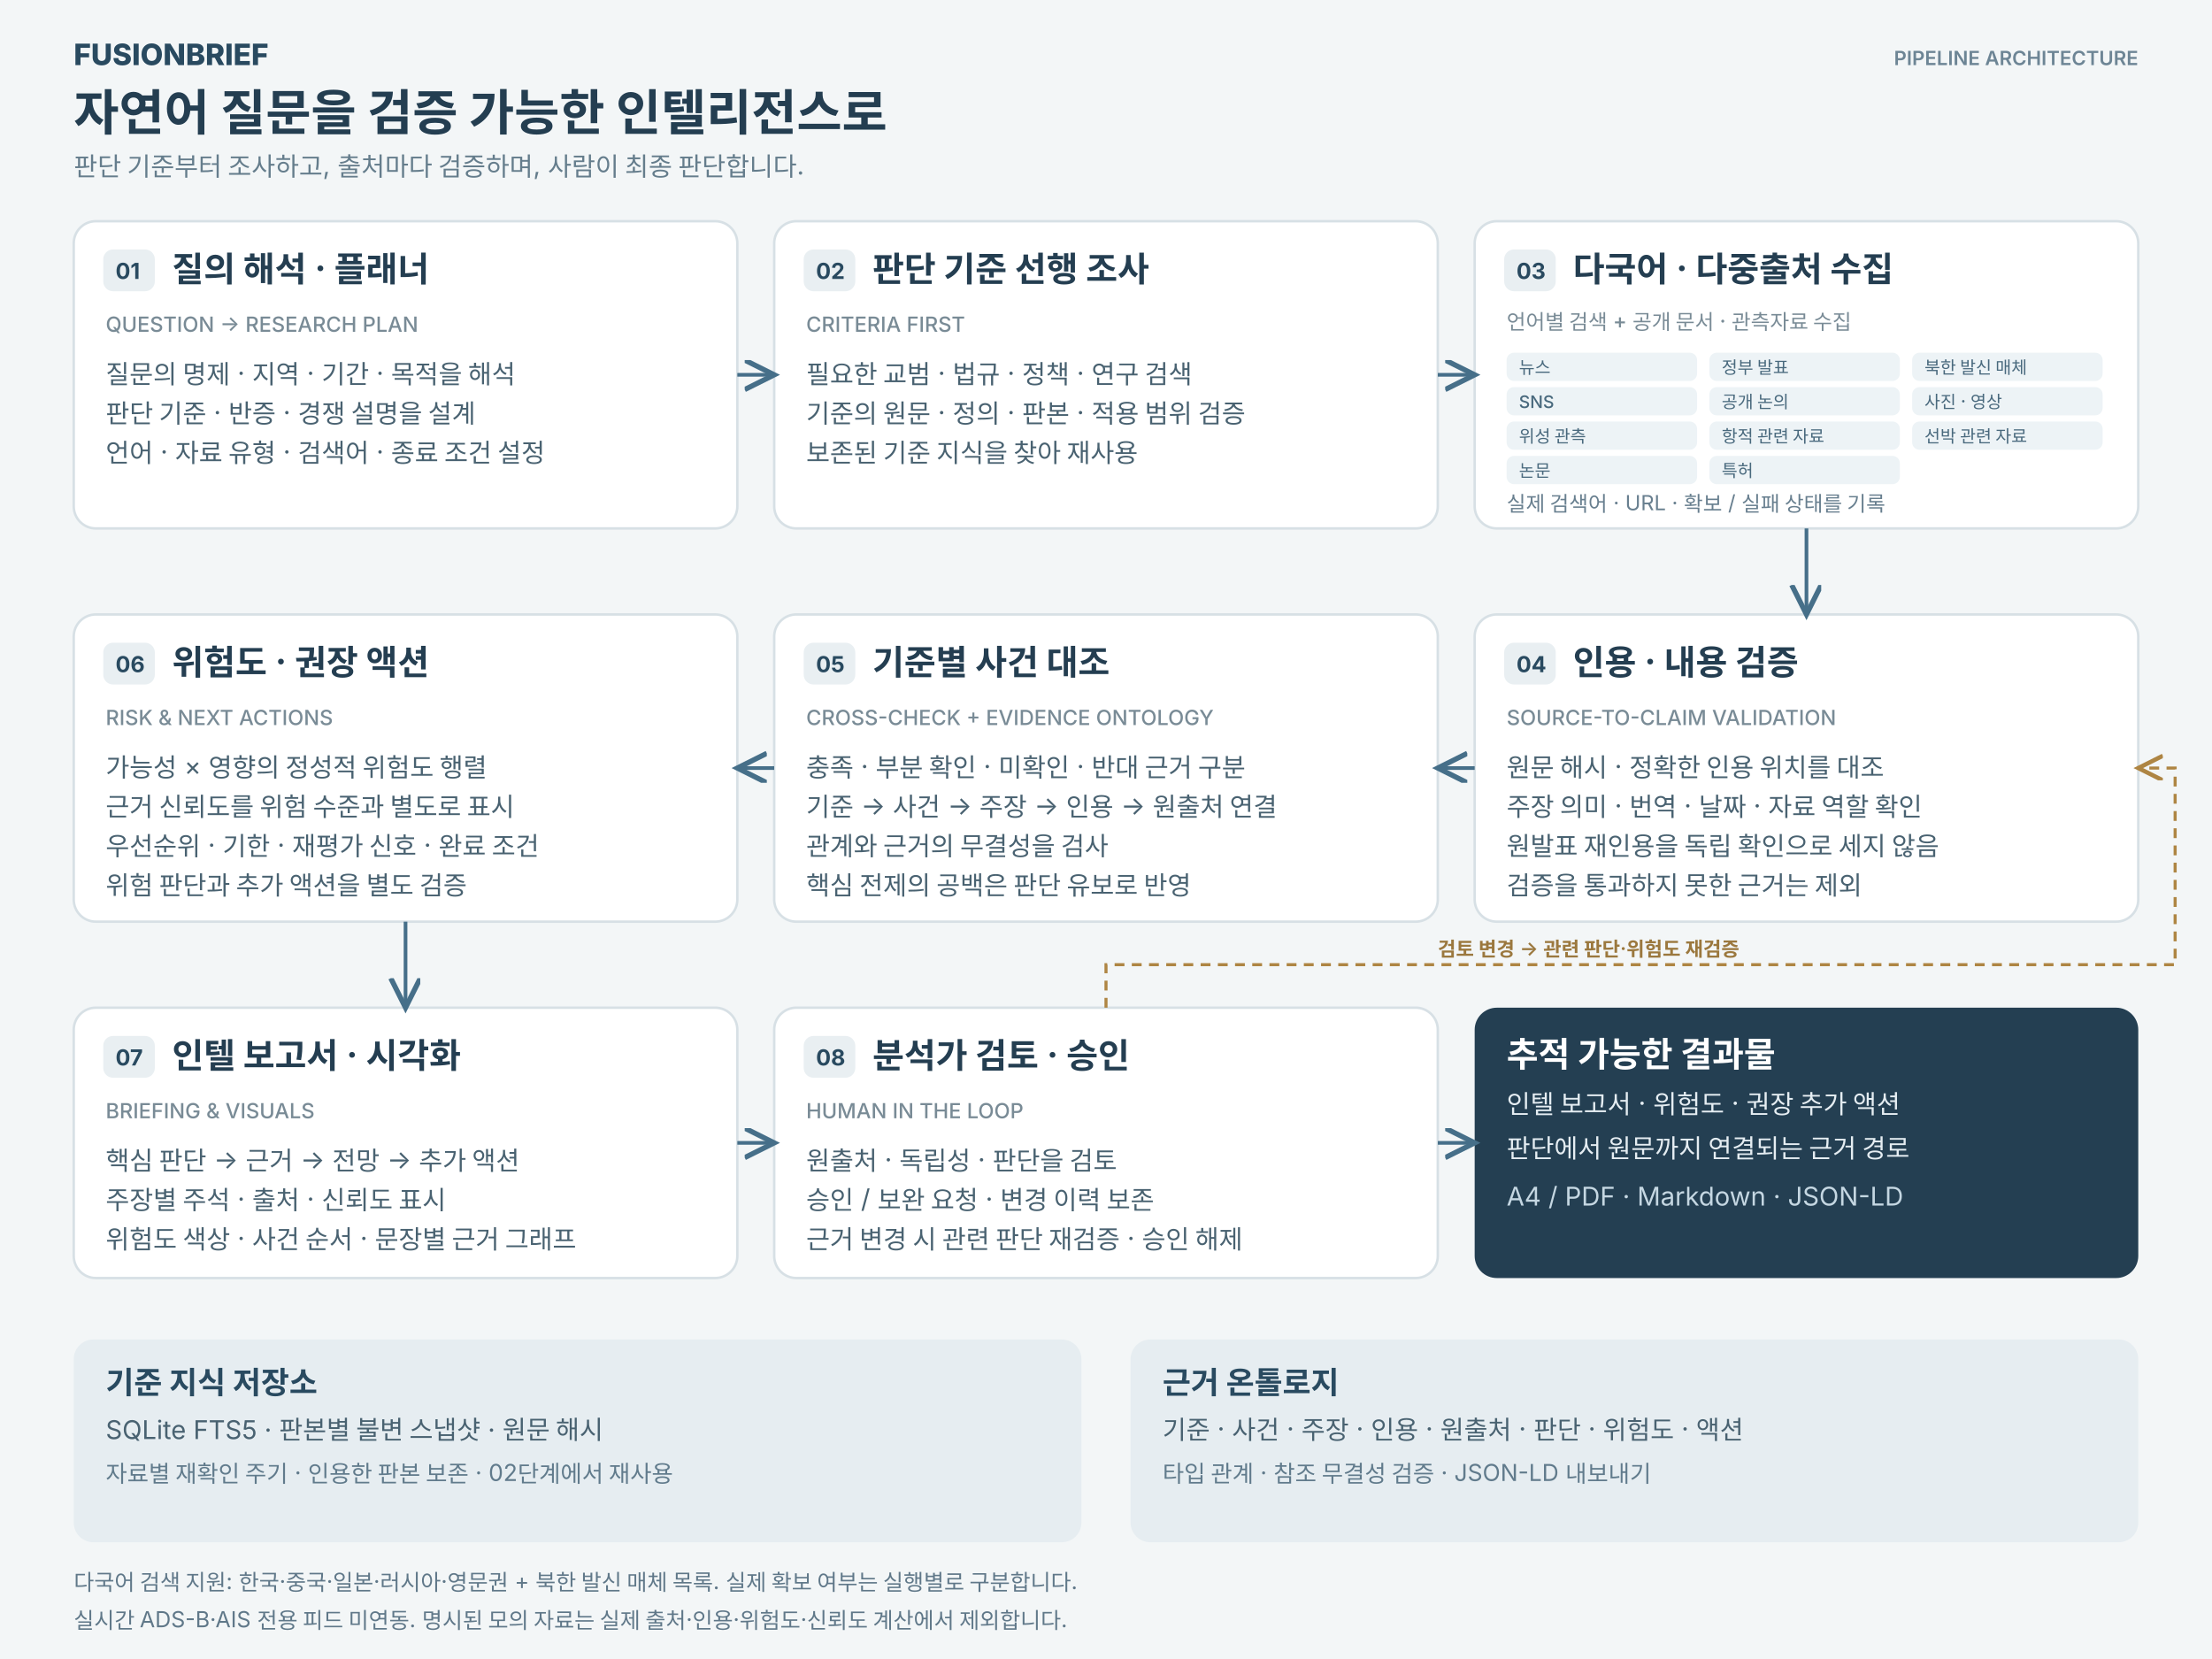
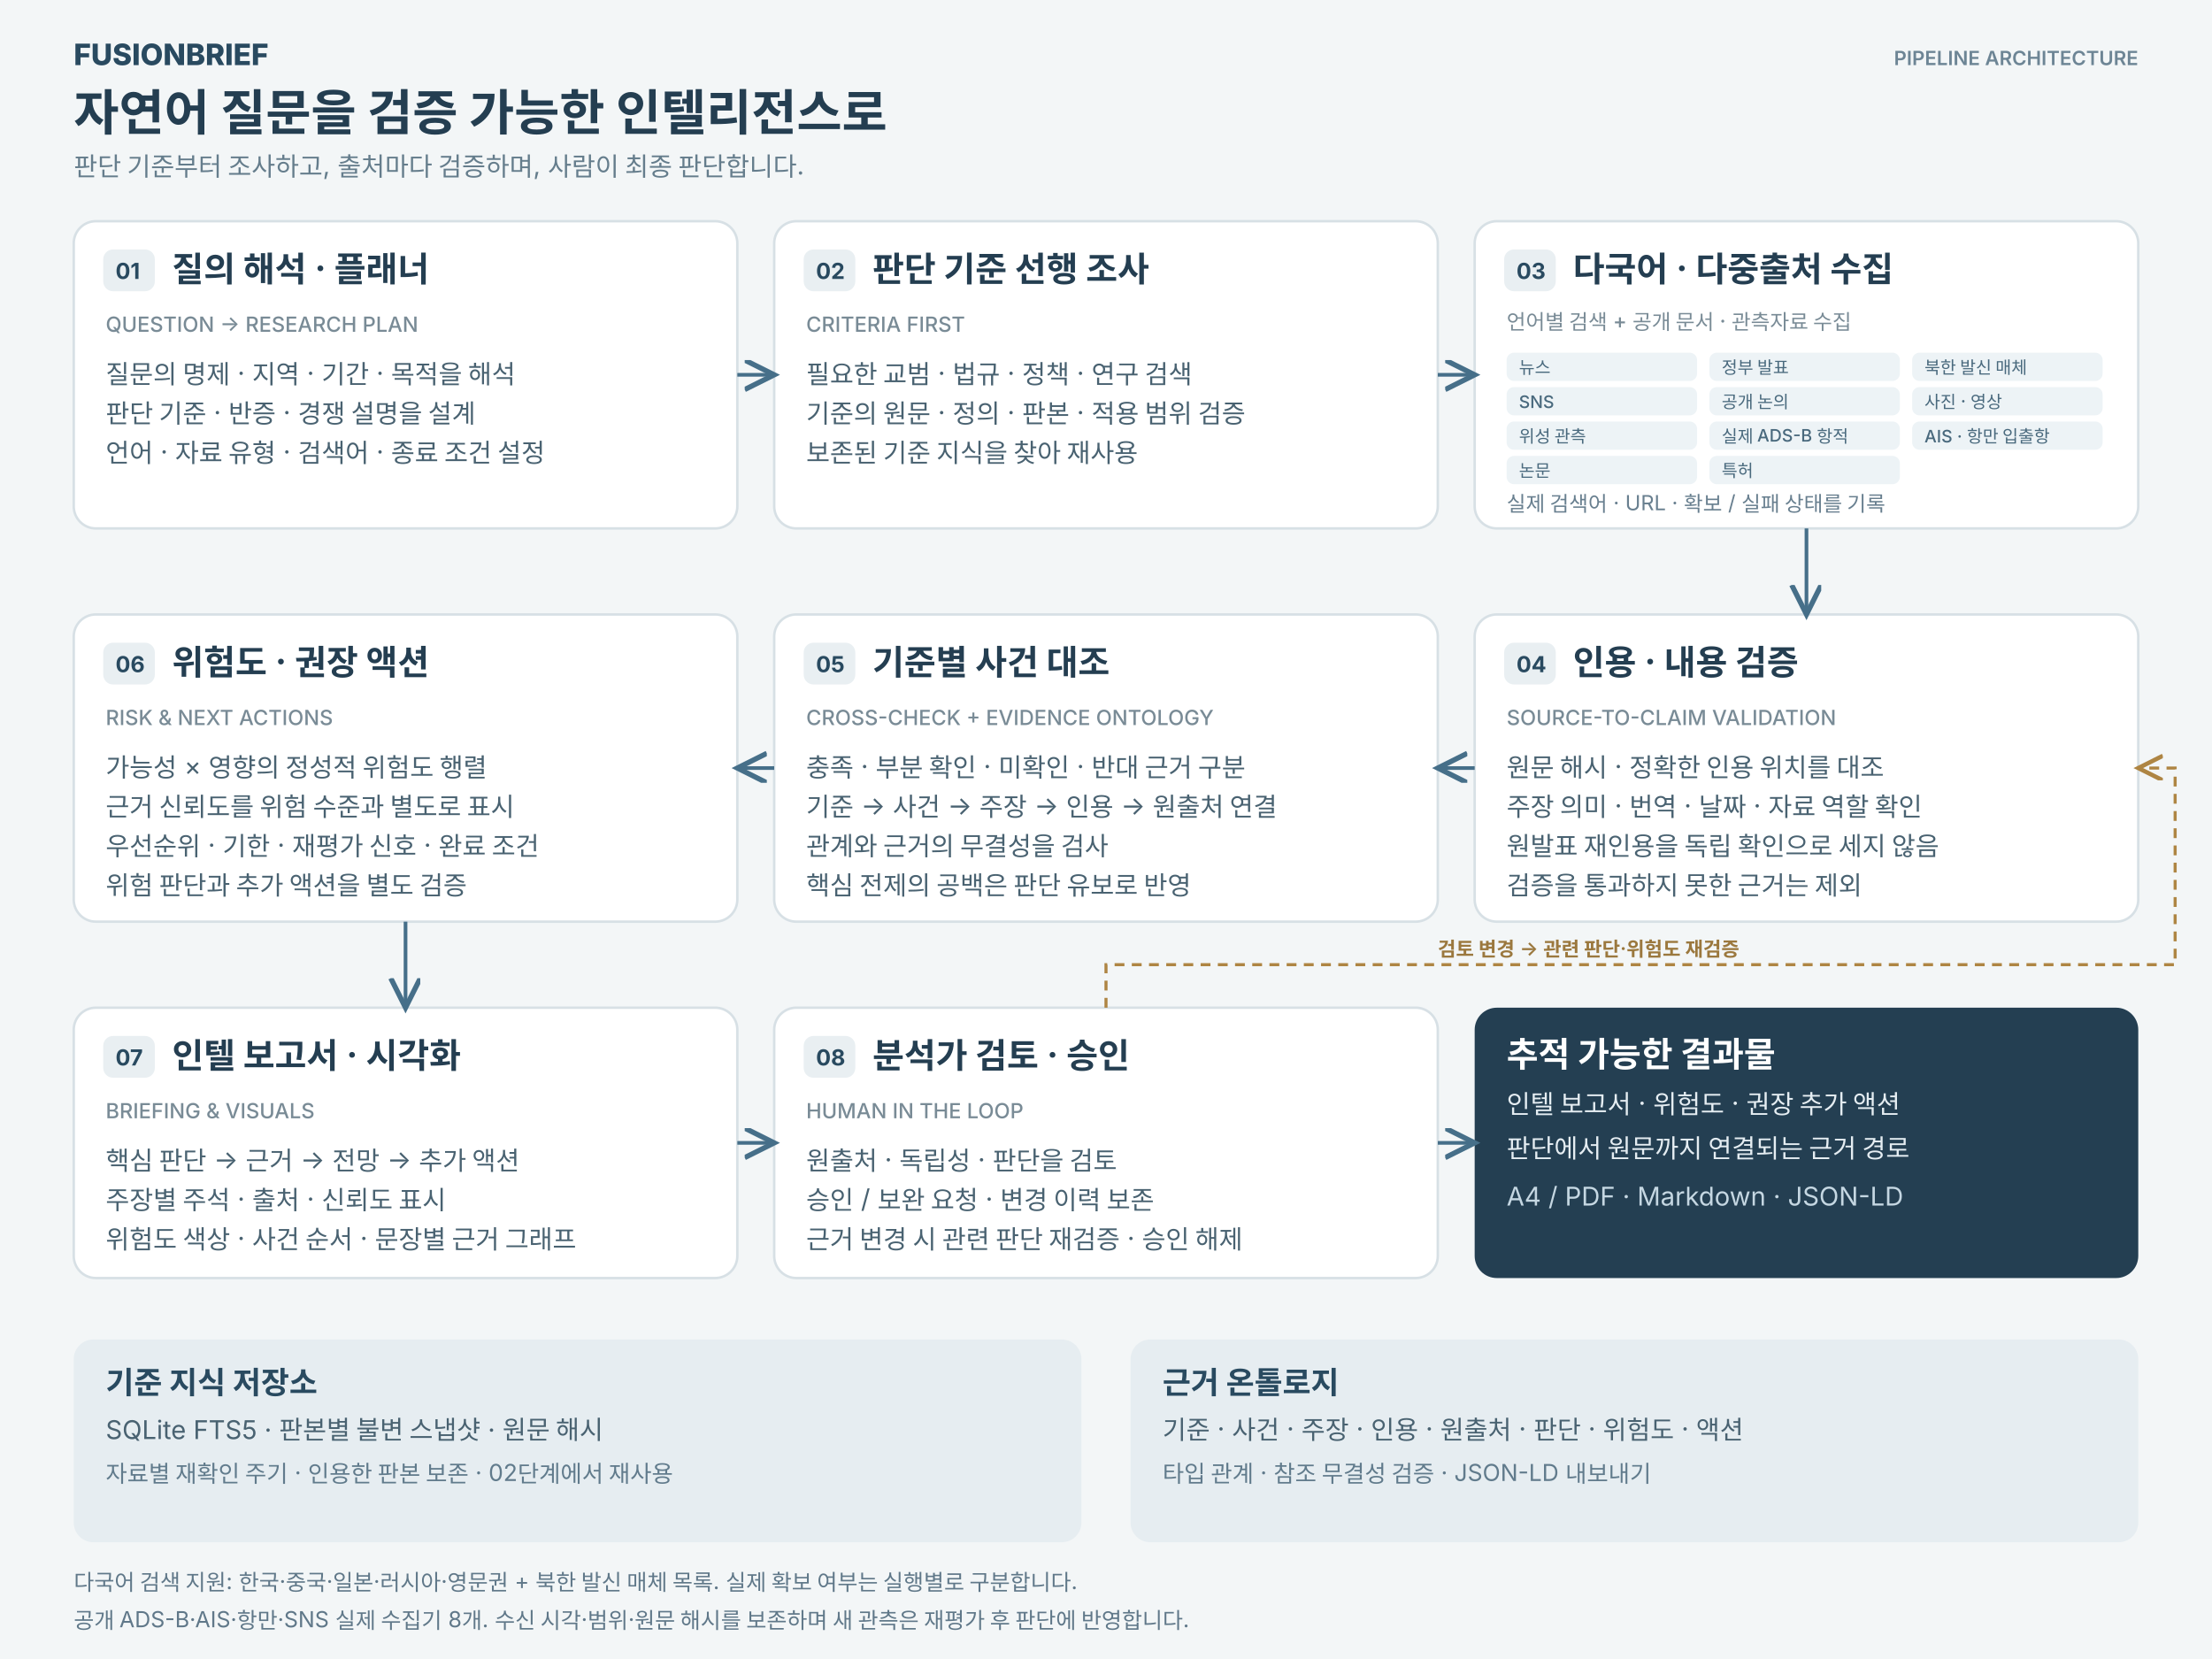
<svg xmlns="http://www.w3.org/2000/svg" width="1800" height="1350" viewBox="0 0 1800 1350" role="img" aria-labelledby="title desc">
  <defs>
    <marker id="arrow" markerWidth="10" markerHeight="10" refX="8" refY="4" orient="auto">
      <path d="M0 0 L8 4 L0 8" fill="none" stroke="#466f89" stroke-width="1.4" />
    </marker>
    <marker id="feedback" markerWidth="10" markerHeight="10" refX="8" refY="4" orient="auto">
      <path d="M0 0 L8 4 L0 8" fill="none" stroke="#ae8543" stroke-width="1.4" />
    </marker>
  </defs>
  <style>text{font-family:-apple-system,BlinkMacSystemFont,'Apple SD Gothic Neo','Noto Sans KR',sans-serif}</style>
  <rect width="1800" height="1350" fill="#f3f6f7" />
  <text x="60" y="53" font-size="24" fill="#294a60" font-weight="800">FUSIONBRIEF</text>
  <text x="1740" text-anchor="end" y="53" font-size="16" fill="#6d8595" font-weight="600">PIPELINE ARCHITECTURE</text>
  <text x="60" y="106" font-size="40" fill="#243e51" font-weight="750">자연어 질문을 검증 가능한 인텔리전스로</text>
  <text x="60" y="143" font-size="21" fill="#657d8c" font-weight="400">판단 기준부터 조사하고, 출처마다 검증하며, 사람이 최종 판단합니다.</text>
  <g>
    <rect x="60" y="180" width="540" height="250" rx="18" fill="white" stroke="#d7e0e5" stroke-width="2" />
    <rect x="84" y="203" width="42" height="34" rx="8" fill="#e9eff2" />
    <text x="94" y="227" font-size="18" fill="#294a60" font-weight="700">01</text>
    <text x="140" y="229" font-size="28" fill="#243e51" font-weight="700">질의 해석 · 플래너</text>
    <text x="86" y="270" font-size="17" fill="#798b96" font-weight="500">QUESTION → RESEARCH PLAN</text>
    <text x="86" y="312" font-size="21" fill="#496271" font-weight="400">질문의 명제 · 지역 · 기간 · 목적을 해석</text>
    <text x="86" y="344" font-size="21" fill="#496271" font-weight="400">판단 기준 · 반증 · 경쟁 설명을 설계</text>
    <text x="86" y="376" font-size="21" fill="#496271" font-weight="400">언어 · 자료 유형 · 검색어 · 종료 조건 설정</text>
  </g>
  <g>
    <rect x="630" y="180" width="540" height="250" rx="18" fill="white" stroke="#d7e0e5" stroke-width="2" />
    <rect x="654" y="203" width="42" height="34" rx="8" fill="#e9eff2" />
    <text x="664" y="227" font-size="18" fill="#294a60" font-weight="700">02</text>
    <text x="710" y="229" font-size="28" fill="#243e51" font-weight="700">판단 기준 선행 조사</text>
    <text x="656" y="270" font-size="17" fill="#798b96" font-weight="500">CRITERIA FIRST</text>
    <text x="656" y="312" font-size="21" fill="#496271" font-weight="400">필요한 교범 · 법규 · 정책 · 연구 검색</text>
    <text x="656" y="344" font-size="21" fill="#496271" font-weight="400">기준의 원문 · 정의 · 판본 · 적용 범위 검증</text>
    <text x="656" y="376" font-size="21" fill="#496271" font-weight="400">보존된 기준 지식을 찾아 재사용</text>
  </g>
  <g>
    <rect x="1200" y="180" width="540" height="250" rx="18" fill="white" stroke="#d7e0e5" stroke-width="2" />
    <rect x="1224" y="203" width="42" height="34" rx="8" fill="#e9eff2" />
    <text x="1234" y="227" font-size="18" fill="#294a60" font-weight="700">03</text>
    <text x="1280" y="229" font-size="28" fill="#243e51" font-weight="700">다국어 · 다중출처 수집</text>
    <text x="1226" y="268" font-size="17" fill="#798b96" font-weight="500">언어별 검색 + 공개 문서 · 관측자료 수집</text>
    <rect x="1226" y="287" width="155" height="23" rx="6" fill="#edf3f6" />
    <text x="1236" y="304" font-size="14" fill="#49697d" font-weight="500">뉴스</text>
    <rect x="1391" y="287" width="155" height="23" rx="6" fill="#edf3f6" />
    <text x="1401" y="304" font-size="14" fill="#49697d" font-weight="500">정부 발표</text>
    <rect x="1556" y="287" width="155" height="23" rx="6" fill="#edf3f6" />
    <text x="1566" y="304" font-size="14" fill="#49697d" font-weight="500">북한 발신 매체</text>
    <rect x="1226" y="315" width="155" height="23" rx="6" fill="#edf3f6" />
    <text x="1236" y="332" font-size="14" fill="#49697d" font-weight="500">SNS</text>
    <rect x="1391" y="315" width="155" height="23" rx="6" fill="#edf3f6" />
    <text x="1401" y="332" font-size="14" fill="#49697d" font-weight="500">공개 논의</text>
    <rect x="1556" y="315" width="155" height="23" rx="6" fill="#edf3f6" />
    <text x="1566" y="332" font-size="14" fill="#49697d" font-weight="500">사진 · 영상</text>
    <rect x="1226" y="343" width="155" height="23" rx="6" fill="#edf3f6" />
    <text x="1236" y="360" font-size="14" fill="#49697d" font-weight="500">위성 관측</text>
    <rect x="1391" y="343" width="155" height="23" rx="6" fill="#edf3f6" />
-     <text x="1401" y="360" font-size="14" fill="#49697d" font-weight="500">항적 관련 자료</text>
+     <text x="1401" y="360" font-size="14" fill="#49697d" font-weight="500">실제 ADS-B 항적</text>
    <rect x="1556" y="343" width="155" height="23" rx="6" fill="#edf3f6" />
-     <text x="1566" y="360" font-size="14" fill="#49697d" font-weight="500">선박 관련 자료</text>
+     <text x="1566" y="360" font-size="14" fill="#49697d" font-weight="500">AIS · 항만 입출항</text>
    <rect x="1226" y="371" width="155" height="23" rx="6" fill="#edf3f6" />
    <text x="1236" y="388" font-size="14" fill="#49697d" font-weight="500">논문</text>
    <rect x="1391" y="371" width="155" height="23" rx="6" fill="#edf3f6" />
    <text x="1401" y="388" font-size="14" fill="#49697d" font-weight="500">특허</text>
    <text x="1226" y="416" font-size="17" fill="#687f8f" font-weight="400">실제 검색어 · URL · 확보 / 실패 상태를 기록</text>
  </g>
  <g>
    <rect x="1200" y="500" width="540" height="250" rx="18" fill="white" stroke="#d7e0e5" stroke-width="2" />
    <rect x="1224" y="523" width="42" height="34" rx="8" fill="#e9eff2" />
    <text x="1234" y="547" font-size="18" fill="#294a60" font-weight="700">04</text>
    <text x="1280" y="549" font-size="28" fill="#243e51" font-weight="700">인용 · 내용 검증</text>
    <text x="1226" y="590" font-size="17" fill="#798b96" font-weight="500">SOURCE-TO-CLAIM VALIDATION</text>
    <text x="1226" y="632" font-size="21" fill="#496271" font-weight="400">원문 해시 · 정확한 인용 위치를 대조</text>
    <text x="1226" y="664" font-size="21" fill="#496271" font-weight="400">주장 의미 · 번역 · 날짜 · 자료 역할 확인</text>
    <text x="1226" y="696" font-size="21" fill="#496271" font-weight="400">원발표 재인용을 독립 확인으로 세지 않음</text>
    <text x="1226" y="728" font-size="21" fill="#496271" font-weight="400">검증을 통과하지 못한 근거는 제외</text>
  </g>
  <g>
    <rect x="630" y="500" width="540" height="250" rx="18" fill="white" stroke="#d7e0e5" stroke-width="2" />
    <rect x="654" y="523" width="42" height="34" rx="8" fill="#e9eff2" />
    <text x="664" y="547" font-size="18" fill="#294a60" font-weight="700">05</text>
    <text x="710" y="549" font-size="28" fill="#243e51" font-weight="700">기준별 사건 대조</text>
    <text x="656" y="590" font-size="17" fill="#798b96" font-weight="500">CROSS-CHECK + EVIDENCE ONTOLOGY</text>
    <text x="656" y="632" font-size="21" fill="#496271" font-weight="400">충족 · 부분 확인 · 미확인 · 반대 근거 구분</text>
    <text x="656" y="664" font-size="21" fill="#496271" font-weight="400">기준 → 사건 → 주장 → 인용 → 원출처 연결</text>
    <text x="656" y="696" font-size="21" fill="#496271" font-weight="400">관계와 근거의 무결성을 검사</text>
    <text x="656" y="728" font-size="21" fill="#496271" font-weight="400">핵심 전제의 공백은 판단 유보로 반영</text>
  </g>
  <g>
    <rect x="60" y="500" width="540" height="250" rx="18" fill="white" stroke="#d7e0e5" stroke-width="2" />
    <rect x="84" y="523" width="42" height="34" rx="8" fill="#e9eff2" />
    <text x="94" y="547" font-size="18" fill="#294a60" font-weight="700">06</text>
    <text x="140" y="549" font-size="28" fill="#243e51" font-weight="700">위험도 · 권장 액션</text>
    <text x="86" y="590" font-size="17" fill="#798b96" font-weight="500">RISK &amp; NEXT ACTIONS</text>
    <text x="86" y="632" font-size="21" fill="#496271" font-weight="400">가능성 × 영향의 정성적 위험도 행렬</text>
    <text x="86" y="664" font-size="21" fill="#496271" font-weight="400">근거 신뢰도를 위험 수준과 별도로 표시</text>
    <text x="86" y="696" font-size="21" fill="#496271" font-weight="400">우선순위 · 기한 · 재평가 신호 · 완료 조건</text>
    <text x="86" y="728" font-size="21" fill="#496271" font-weight="400">위험 판단과 추가 액션을 별도 검증</text>
  </g>
  <g>
    <rect x="60" y="820" width="540" height="220" rx="18" fill="white" stroke="#d7e0e5" stroke-width="2" />
    <rect x="84" y="843" width="42" height="34" rx="8" fill="#e9eff2" />
    <text x="94" y="867" font-size="18" fill="#294a60" font-weight="700">07</text>
    <text x="140" y="869" font-size="28" fill="#243e51" font-weight="700">인텔 보고서 · 시각화</text>
    <text x="86" y="910" font-size="17" fill="#798b96" font-weight="500">BRIEFING &amp; VISUALS</text>
    <text x="86" y="952" font-size="21" fill="#496271" font-weight="400">핵심 판단 → 근거 → 전망 → 추가 액션</text>
    <text x="86" y="984" font-size="21" fill="#496271" font-weight="400">주장별 주석 · 출처 · 신뢰도 표시</text>
    <text x="86" y="1016" font-size="21" fill="#496271" font-weight="400">위험도 색상 · 사건 순서 · 문장별 근거 그래프</text>
  </g>
  <g>
    <rect x="630" y="820" width="540" height="220" rx="18" fill="white" stroke="#d7e0e5" stroke-width="2" />
    <rect x="654" y="843" width="42" height="34" rx="8" fill="#e9eff2" />
    <text x="664" y="867" font-size="18" fill="#294a60" font-weight="700">08</text>
    <text x="710" y="869" font-size="28" fill="#243e51" font-weight="700">분석가 검토 · 승인</text>
    <text x="656" y="910" font-size="17" fill="#798b96" font-weight="500">HUMAN IN THE LOOP</text>
    <text x="656" y="952" font-size="21" fill="#496271" font-weight="400">원출처 · 독립성 · 판단을 검토</text>
    <text x="656" y="984" font-size="21" fill="#496271" font-weight="400">승인 / 보완 요청 · 변경 이력 보존</text>
    <text x="656" y="1016" font-size="21" fill="#496271" font-weight="400">근거 변경 시 관련 판단 재검증 · 승인 해제</text>
  </g>
  <g>
    <rect x="1200" y="820" width="540" height="220" rx="18" fill="#243f52" />
    <text x="1226" y="868" font-size="28" fill="#ffffff" font-weight="700">추적 가능한 결과물</text>
    <text x="1226" y="906" font-size="21" fill="#e5edf2" font-weight="400">인텔 보고서 · 위험도 · 권장 추가 액션</text>
    <text x="1226" y="942" font-size="21" fill="#e5edf2" font-weight="400">판단에서 원문까지 연결되는 근거 경로</text>
    <text x="1226" y="981" font-size="21" fill="#c5d7e2" font-weight="400">A4 / PDF · Markdown · JSON-LD</text>
  </g>
  <path d="M600 305 H630" fill="none" stroke="#466f89" stroke-width="3" marker-end="url(#arrow)" />
  <path d="M1170 305 H1200" fill="none" stroke="#466f89" stroke-width="3" marker-end="url(#arrow)" />
  <path d="M1470 430 V500" fill="none" stroke="#466f89" stroke-width="3" marker-end="url(#arrow)" />
  <path d="M1200 625 H1170" fill="none" stroke="#466f89" stroke-width="3" marker-end="url(#arrow)" />
  <path d="M630 625 H600" fill="none" stroke="#466f89" stroke-width="3" marker-end="url(#arrow)" />
  <path d="M330 750 V820" fill="none" stroke="#466f89" stroke-width="3" marker-end="url(#arrow)" />
  <path d="M600 930 H630" fill="none" stroke="#466f89" stroke-width="3" marker-end="url(#arrow)" />
  <path d="M1170 930 H1200" fill="none" stroke="#466f89" stroke-width="3" marker-end="url(#arrow)" />
  <path d="M900 820 V785 H1770 V625 H1740" fill="none" stroke="#ae8543" stroke-width="2.5" stroke-dasharray="8 6" marker-end="url(#feedback)" />
  <text x="1170" y="778" font-size="16" fill="#9b783e" font-weight="600">검토 변경 → 관련 판단·위험도 재검증</text>
  <rect x="60" y="1090" width="820" height="165" rx="16" fill="#e6edf1" />
  <text x="86" y="1134" font-size="25" fill="#294a60" font-weight="700">기준 지식 저장소</text>
  <text x="86" y="1171" font-size="21" fill="#496271" font-weight="400">SQLite FTS5 · 판본별 불변 스냅샷 · 원문 해시</text>
  <text x="86" y="1206" font-size="19" fill="#617b8c" font-weight="400">자료별 재확인 주기 · 인용한 판본 보존 · 02단계에서 재사용</text>
  <rect x="920" y="1090" width="820" height="165" rx="16" fill="#e6edf1" />
  <text x="946" y="1134" font-size="25" fill="#294a60" font-weight="700">근거 온톨로지</text>
  <text x="946" y="1171" font-size="21" fill="#496271" font-weight="400">기준 · 사건 · 주장 · 인용 · 원출처 · 판단 · 위험도 · 액션</text>
  <text x="946" y="1206" font-size="19" fill="#617b8c" font-weight="400">타입 관계 · 참조 무결성 검증 · JSON-LD 내보내기</text>
  <text x="60" y="1294" font-size="18" fill="#607889" font-weight="400">다국어 검색 지원: 한국·중국·일본·러시아·영문권 + 북한 발신 매체 목록. 실제 확보 여부는 실행별로 구분합니다.</text>
-   <text x="60" y="1325" font-size="18" fill="#607889" font-weight="400">실시간 ADS-B·AIS 전용 피드 미연동. 명시된 모의 자료는 실제 출처·인용·위험도·신뢰도 계산에서 제외합니다.</text>
+   <text x="60" y="1325" font-size="18" fill="#607889" font-weight="400">공개 ADS-B·AIS·항만·SNS 실제 수집기 8개. 수신 시각·범위·원문 해시를 보존하며 새 관측은 재평가 후 판단에 반영합니다.</text>
</svg>
